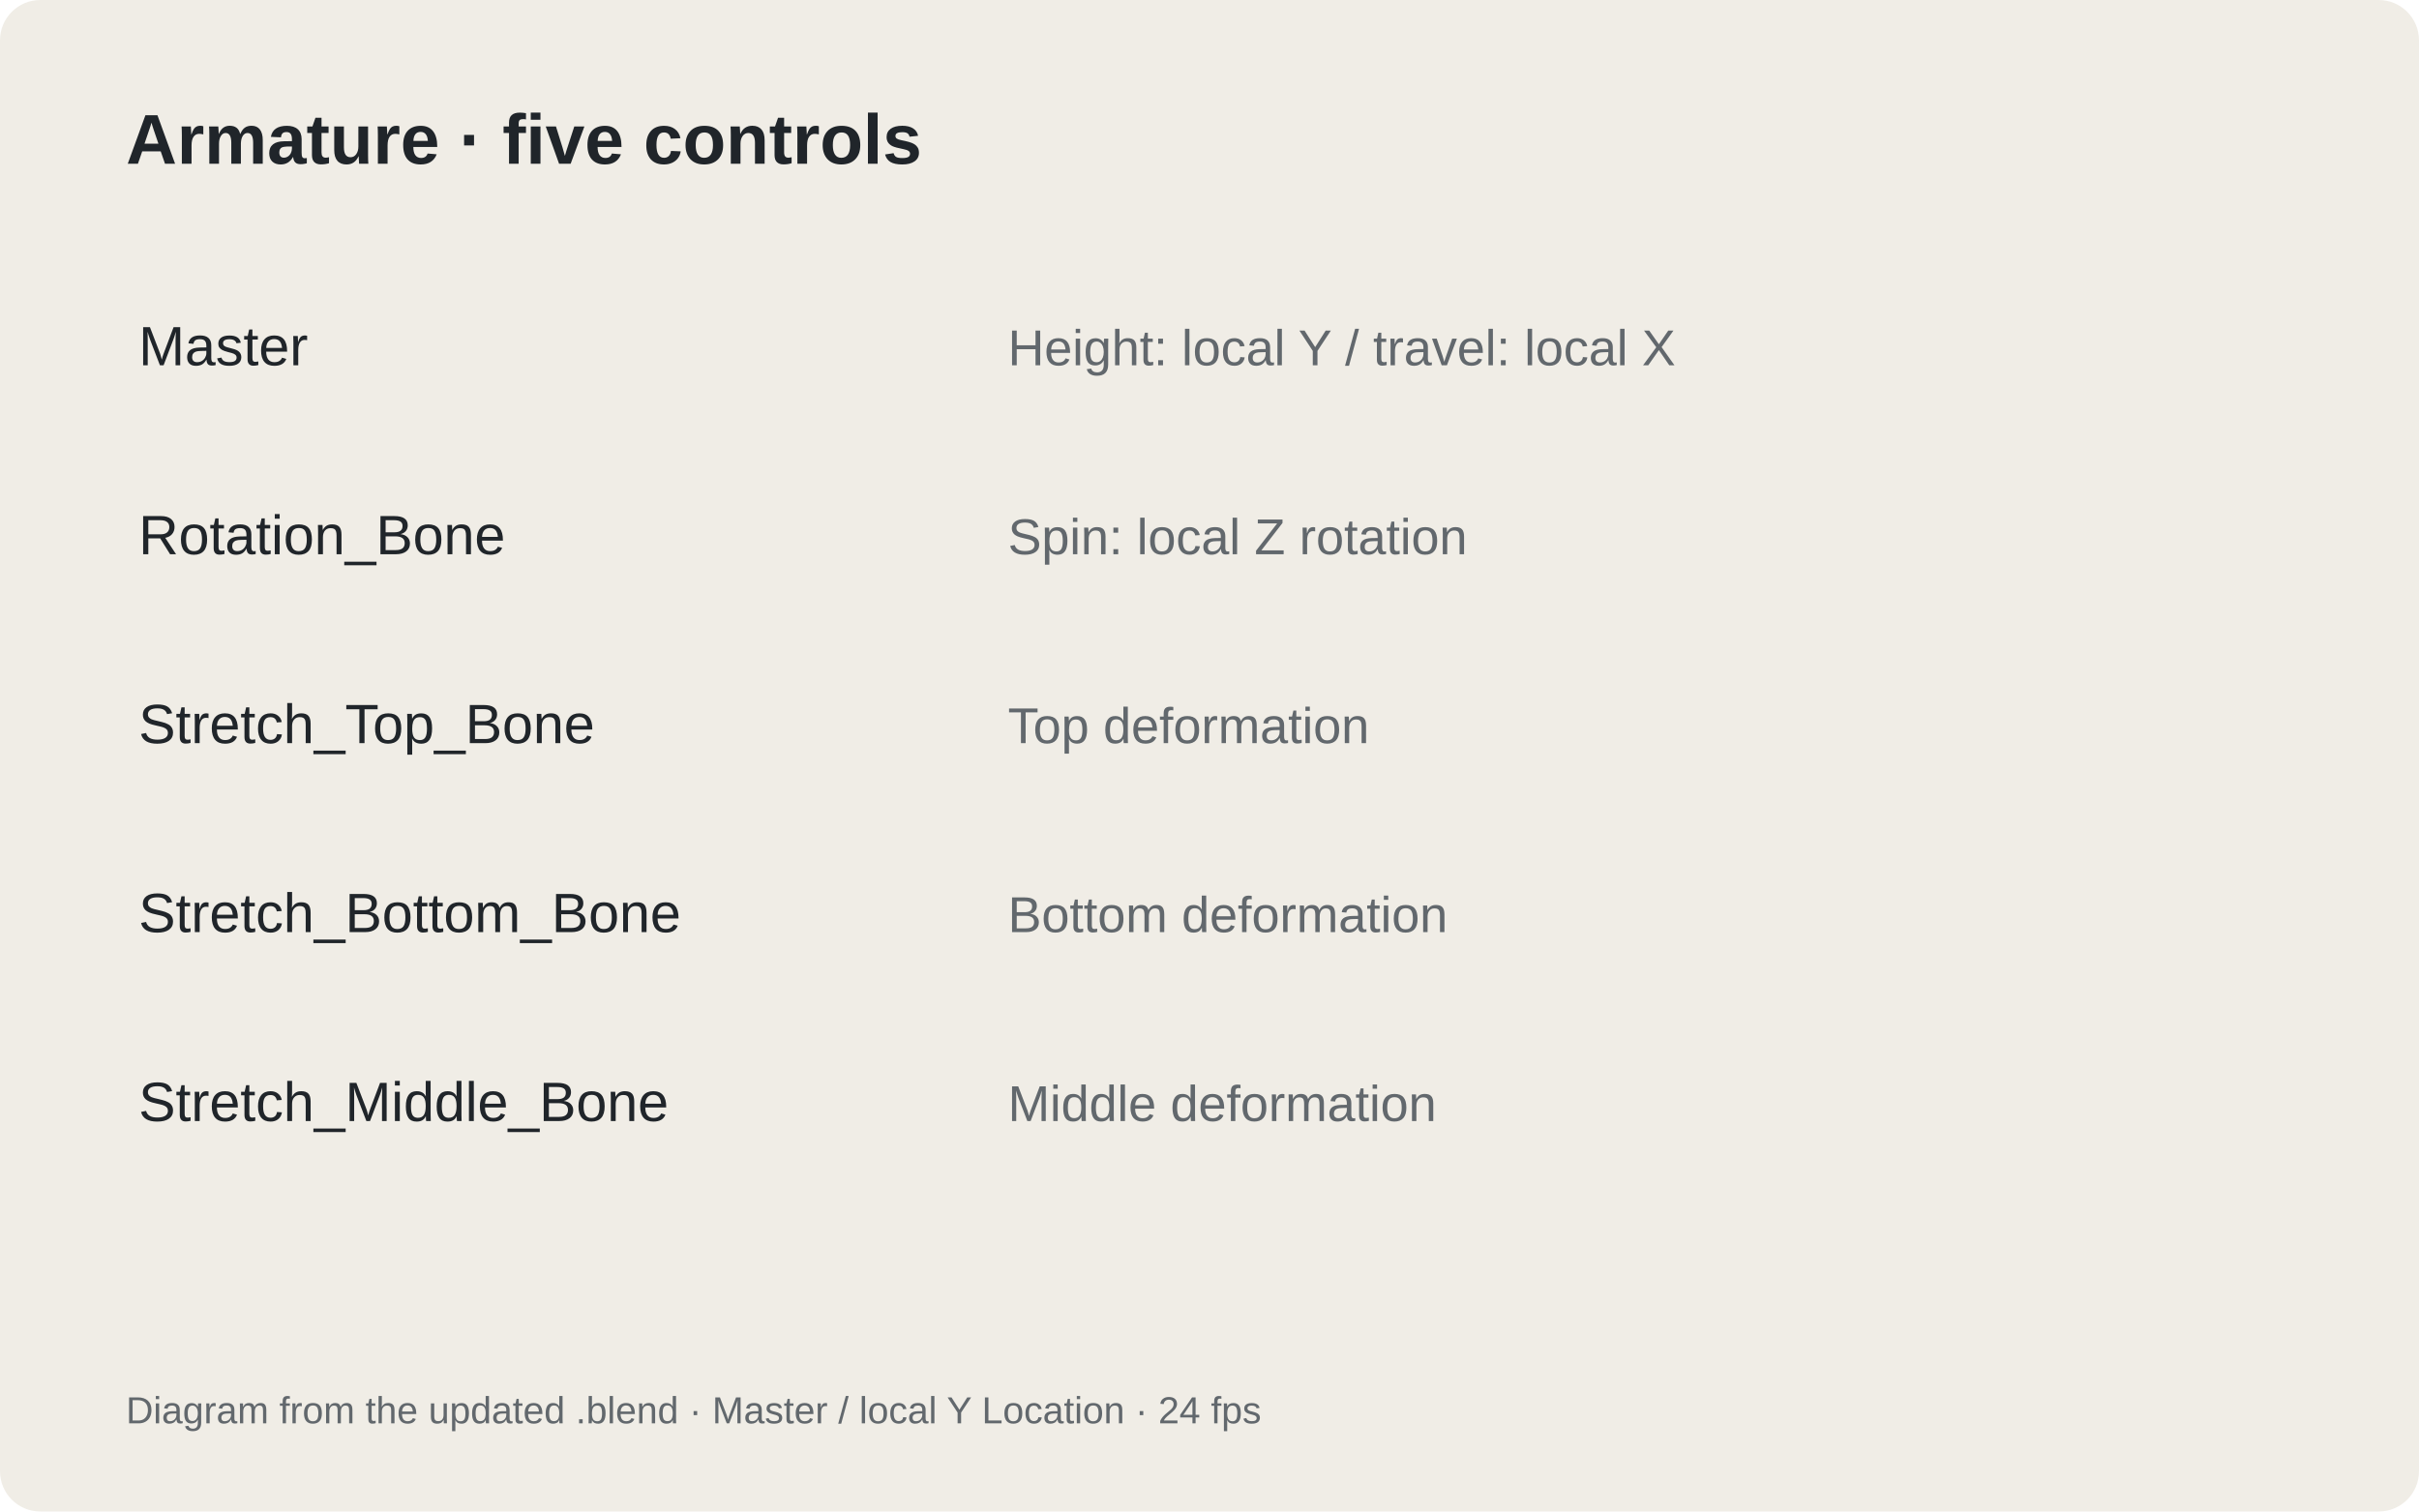
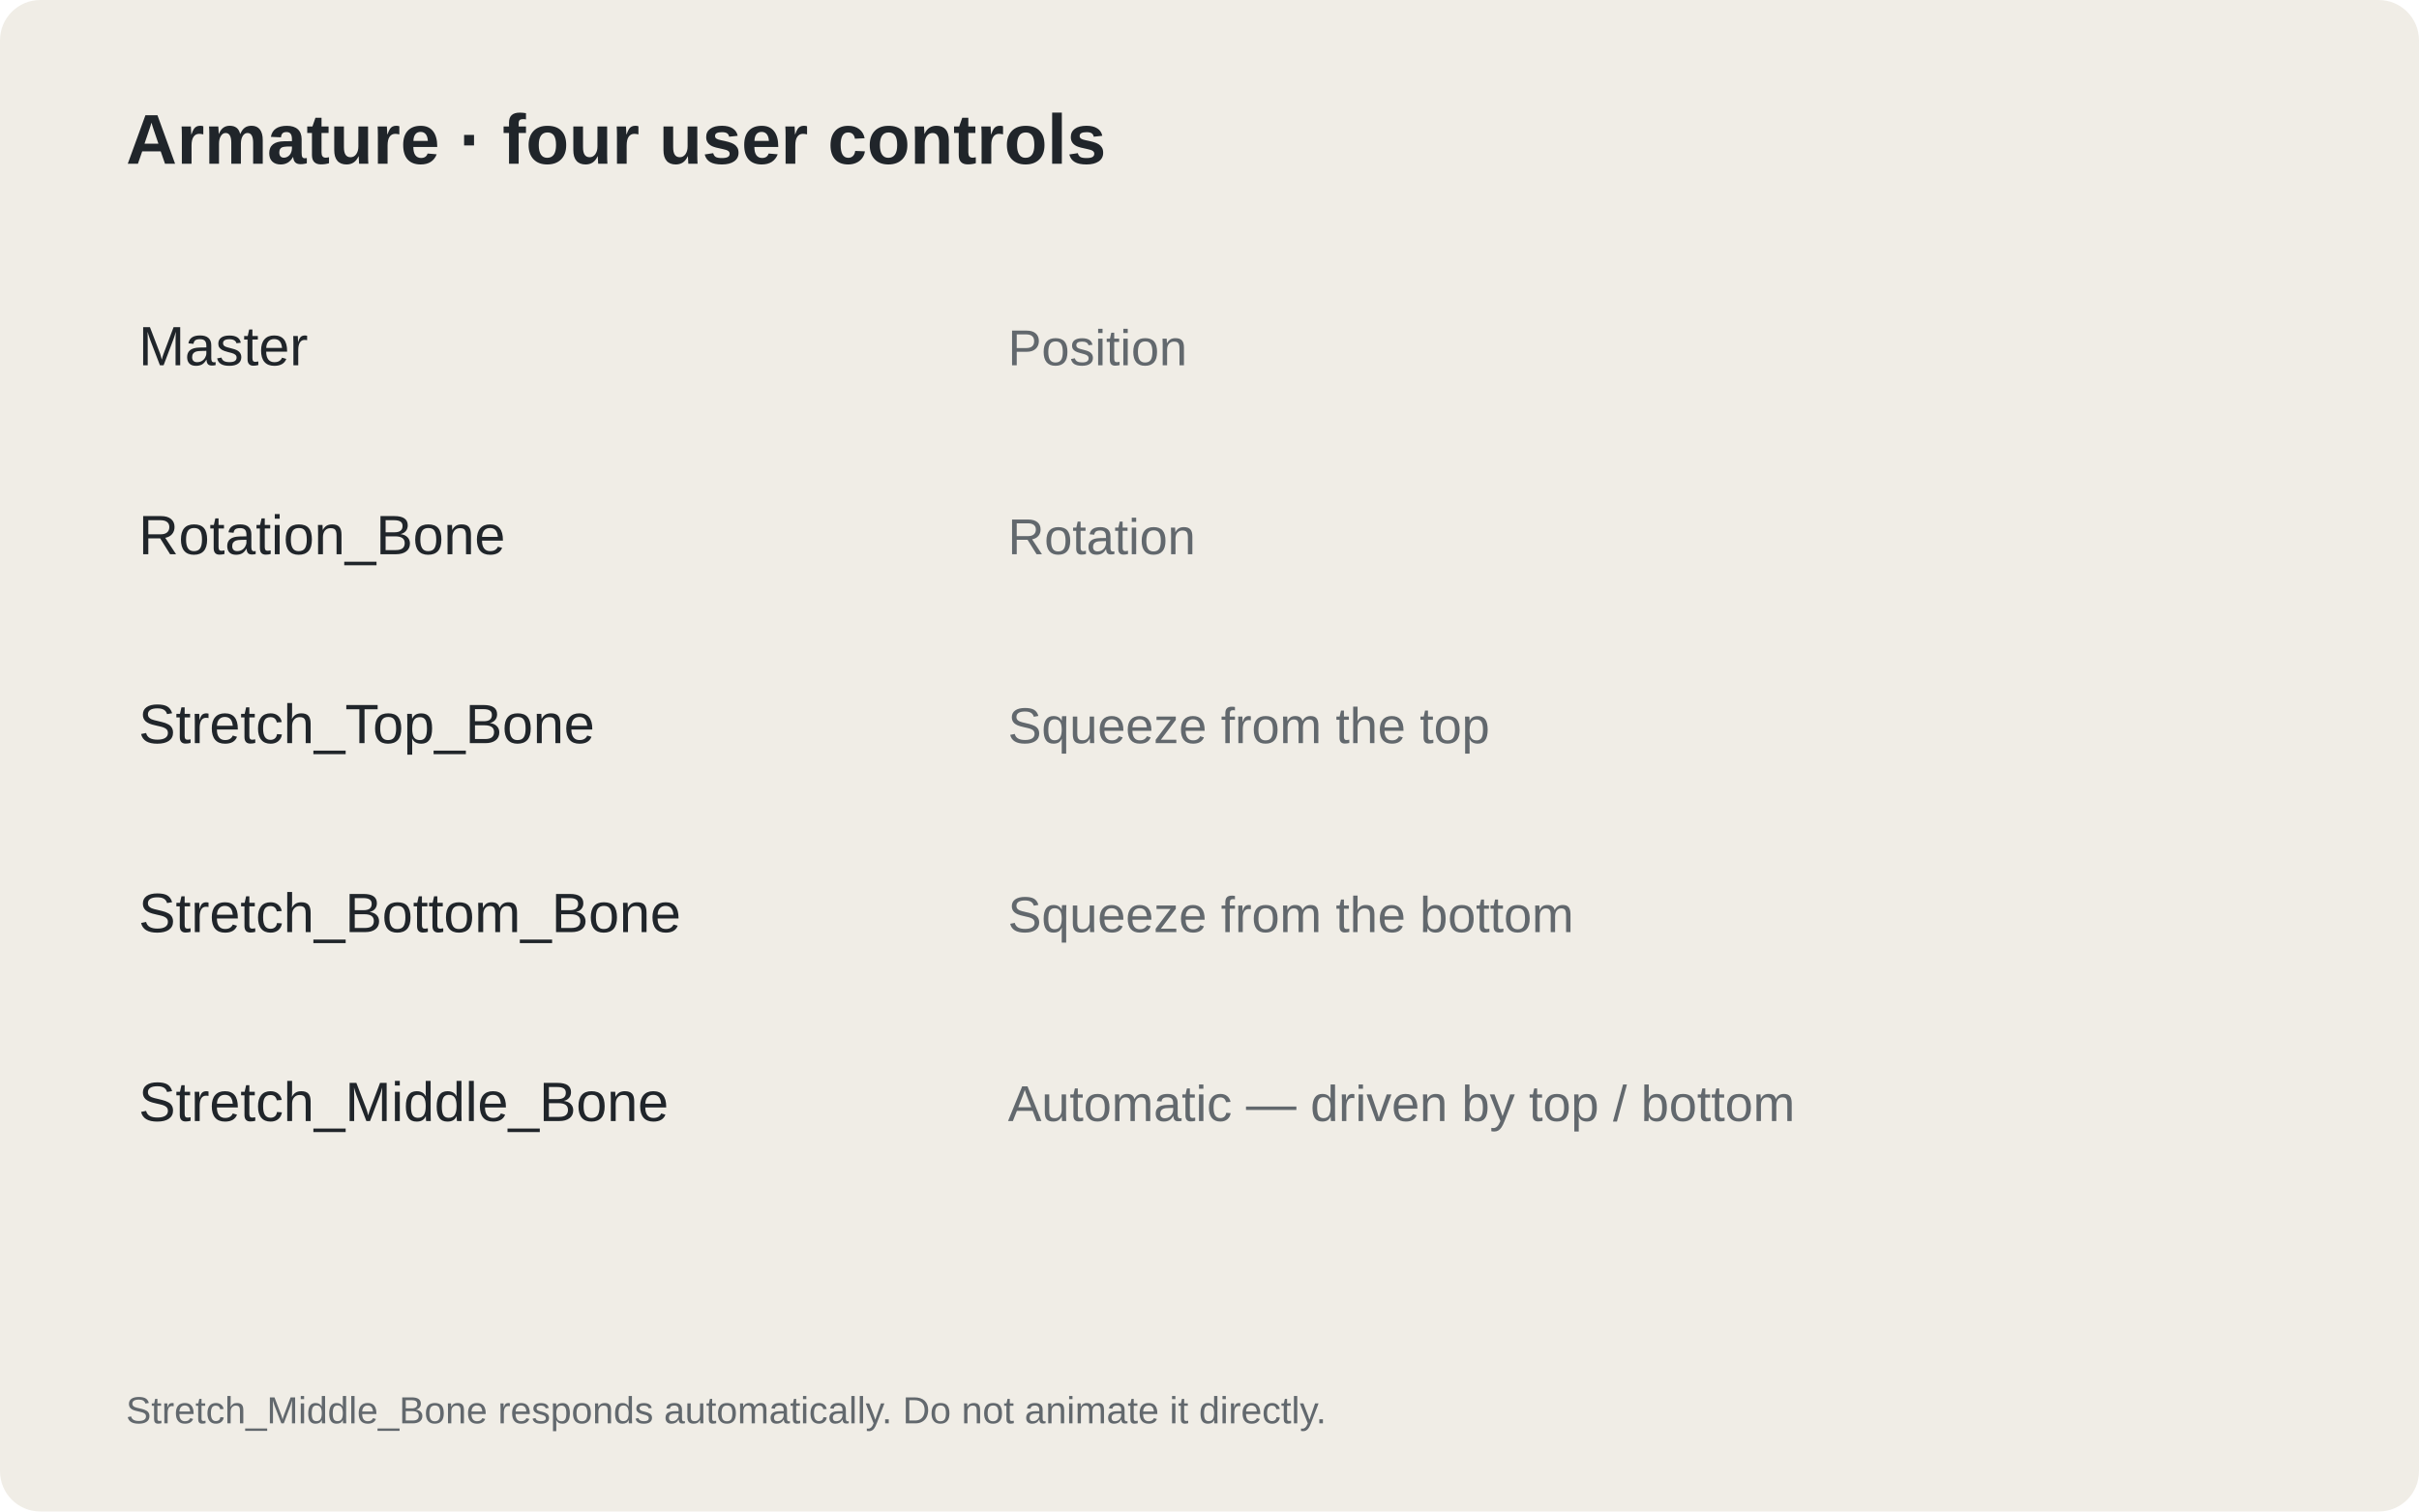
<svg xmlns="http://www.w3.org/2000/svg" width="960" height="600" viewBox="0 0 960 600">
  <rect width="960" height="600" rx="16" fill="#f0ede6" />
  <g font-family="Arial,sans-serif" fill="#20252a">
-     <text x="50" y="65" font-size="28" font-weight="bold">Armature · five controls</text>
+     <text x="50" y="65" font-size="28" font-weight="bold">Armature · four user controls</text>
    <text x="55" y="145" font-size="22">Master</text>
-     <text x="400" y="145" font-size="20" fill="#62686d">Height: local Y / travel: local X</text>
+     <text x="400" y="145" font-size="20" fill="#62686d">Position</text>
    <text x="55" y="220" font-size="22">Rotation_Bone</text>
-     <text x="400" y="220" font-size="20" fill="#62686d">Spin: local Z rotation</text>
+     <text x="400" y="220" font-size="20" fill="#62686d">Rotation</text>
    <text x="55" y="295" font-size="22">Stretch_Top_Bone</text>
-     <text x="400" y="295" font-size="20" fill="#62686d">Top deformation</text>
+     <text x="400" y="295" font-size="20" fill="#62686d">Squeeze from the top</text>
    <text x="55" y="370" font-size="22">Stretch_Bottom_Bone</text>
-     <text x="400" y="370" font-size="20" fill="#62686d">Bottom deformation</text>
+     <text x="400" y="370" font-size="20" fill="#62686d">Squeeze from the bottom</text>
    <text x="55" y="445" font-size="22">Stretch_Middle_Bone</text>
-     <text x="400" y="445" font-size="20" fill="#62686d">Middle deformation</text>
-     <text x="50" y="565" font-size="15" fill="#62686d">Diagram from the updated .blend · Master / local Y Location · 24 fps</text>
+     <text x="400" y="445" font-size="20" fill="#62686d">Automatic — driven by top / bottom</text>
+     <text x="50" y="565" font-size="15" fill="#62686d">Stretch_Middle_Bone responds automatically. Do not animate it directly.</text>
  </g>
</svg>
